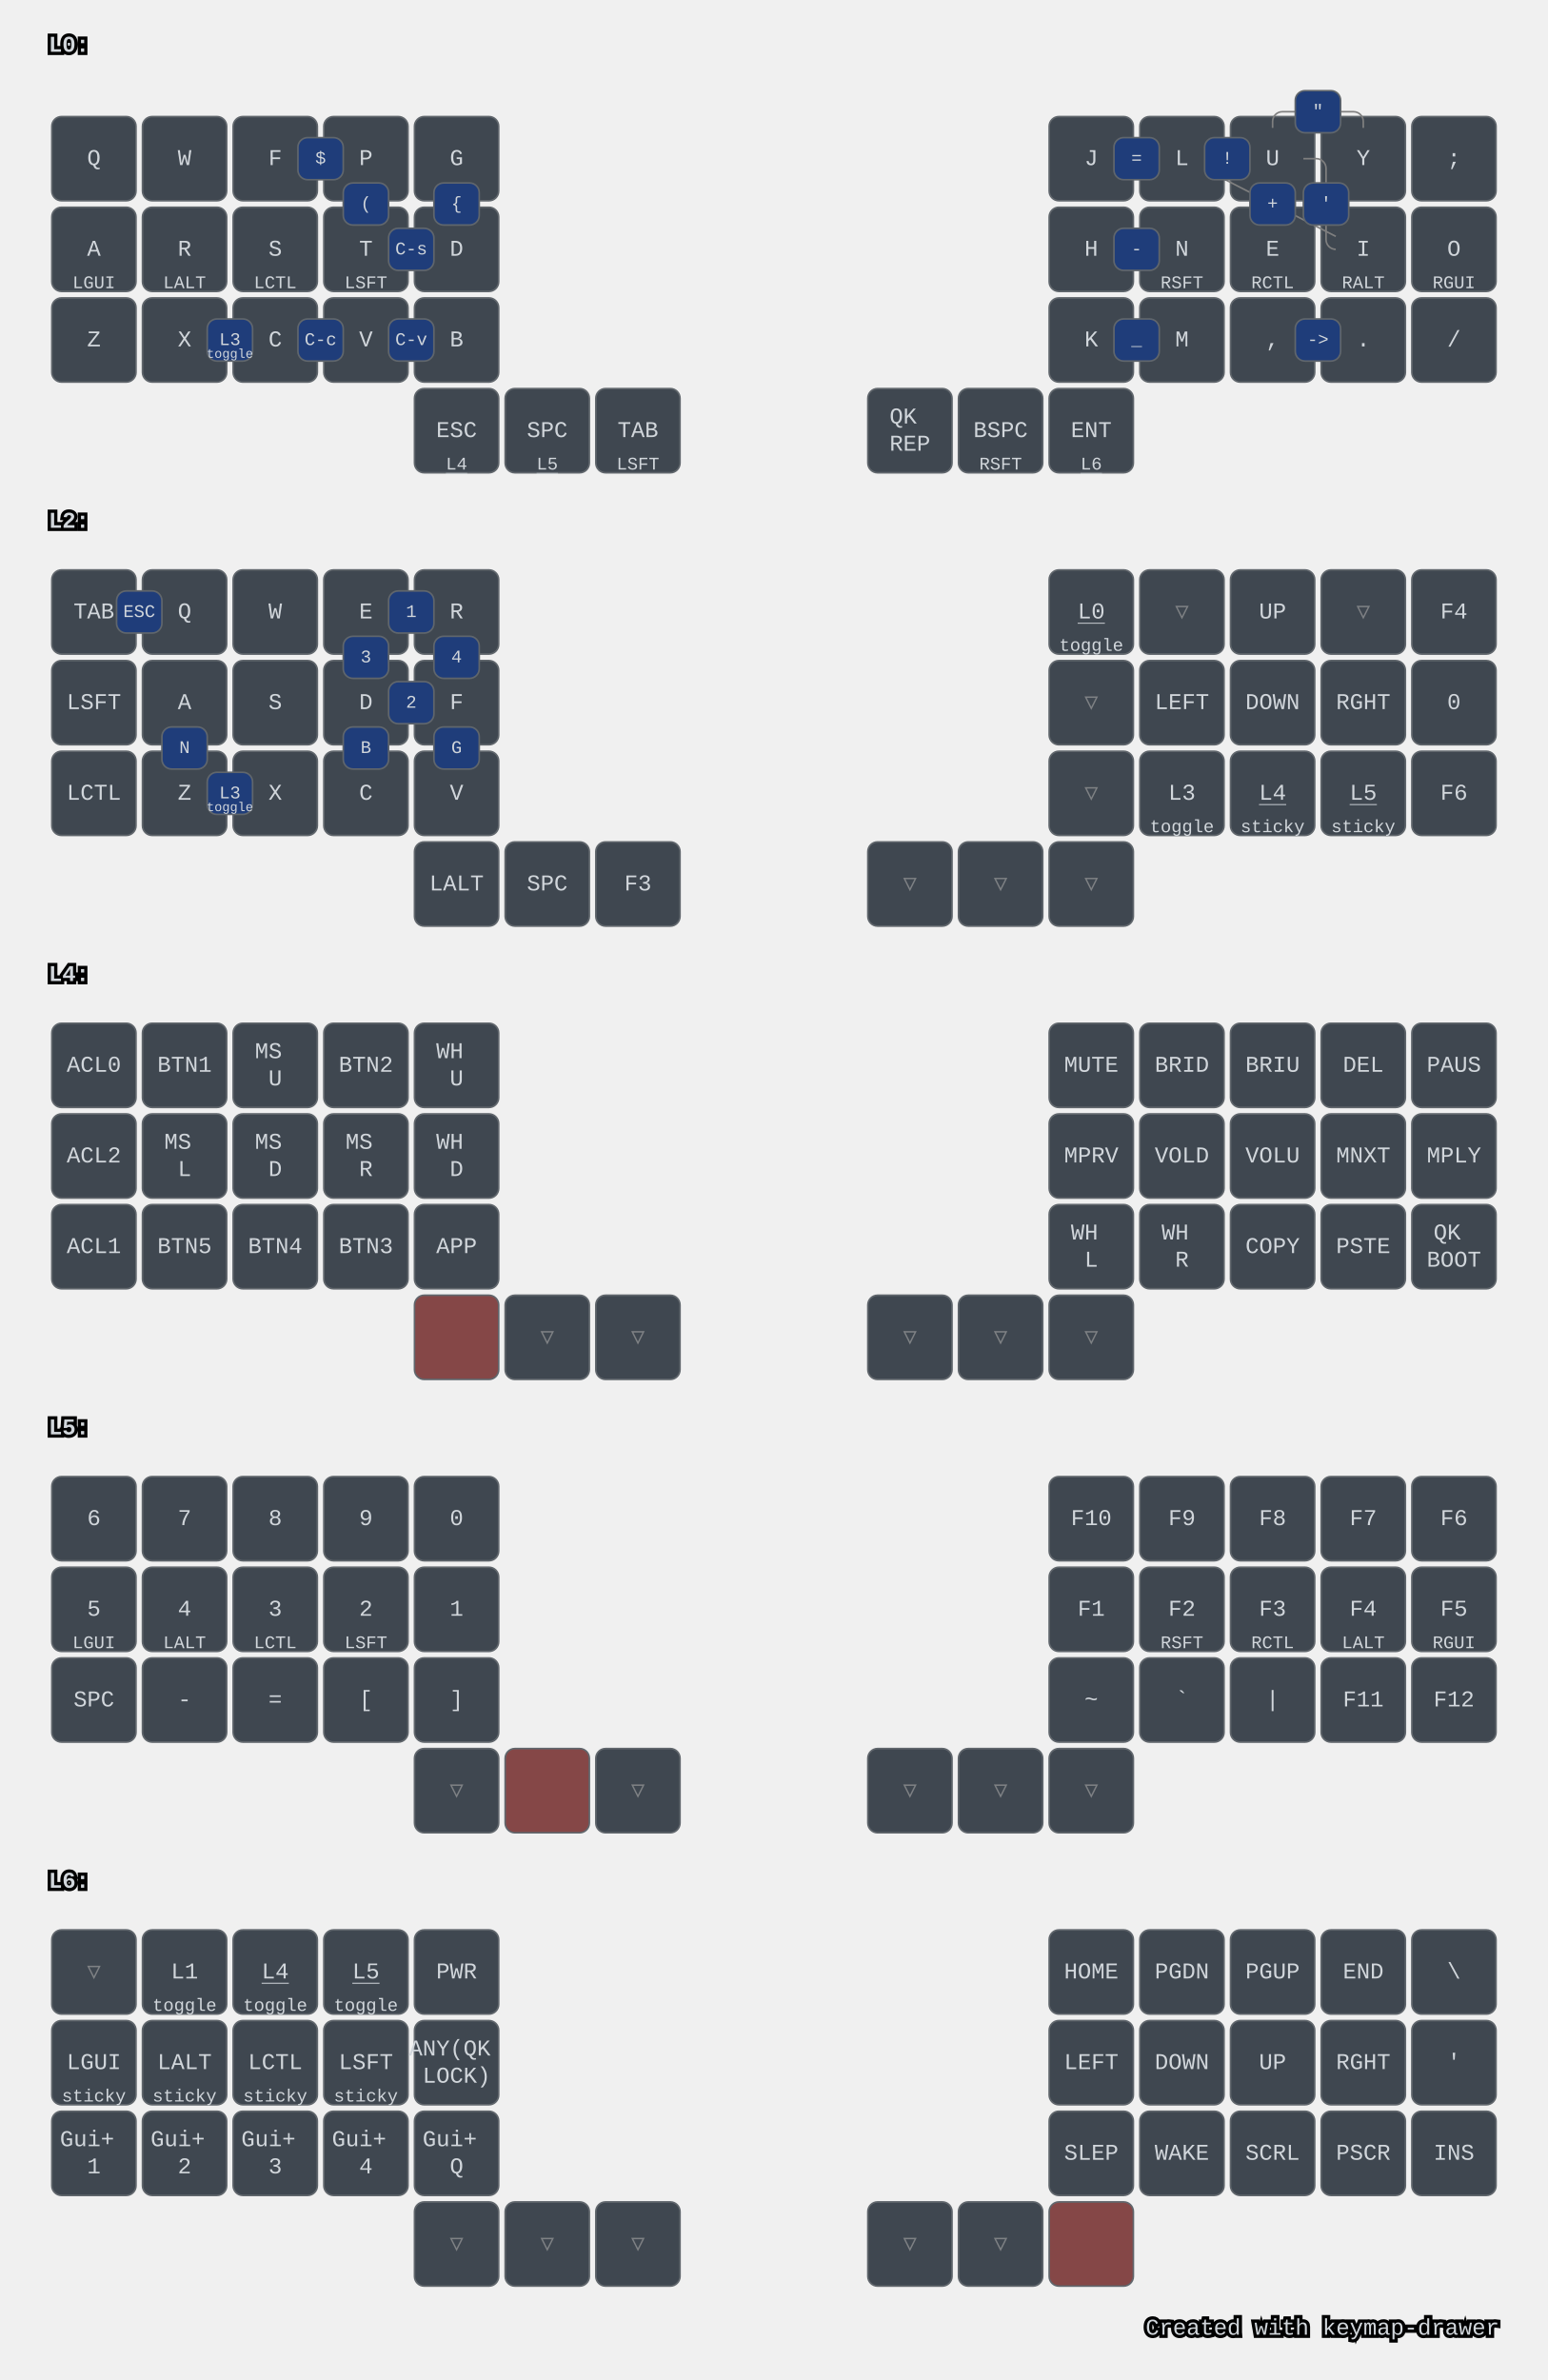
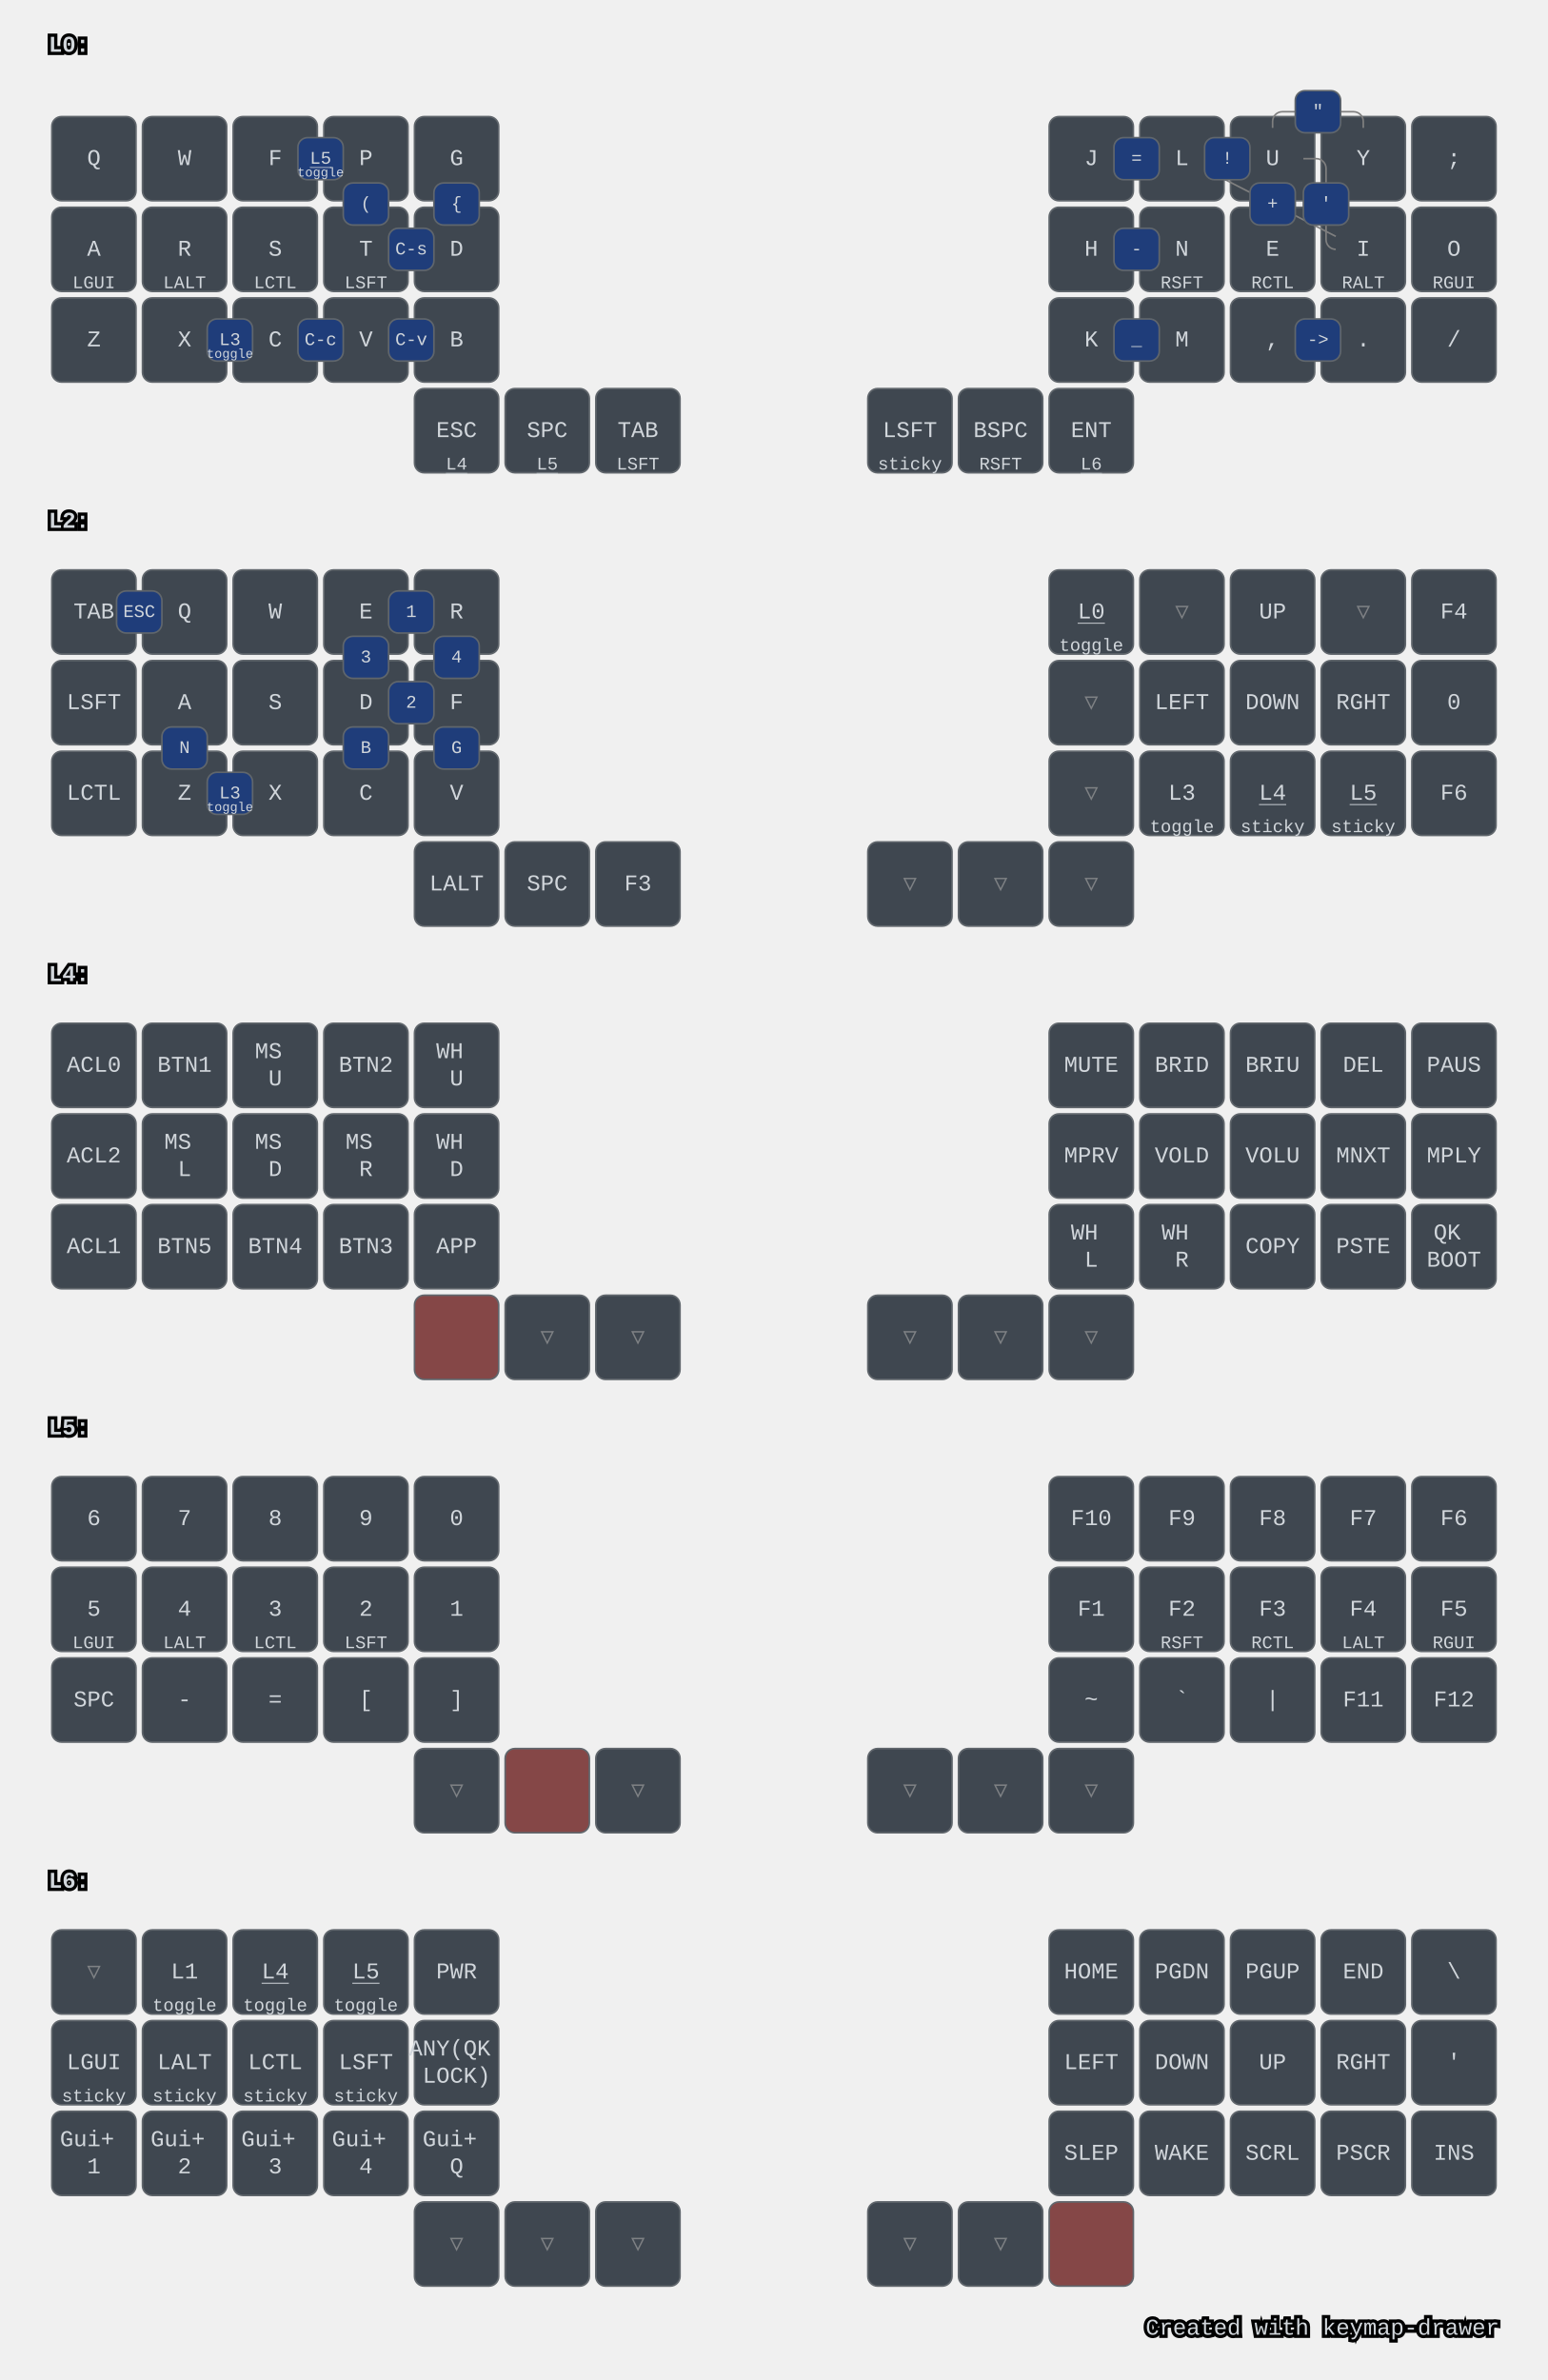
<svg xmlns="http://www.w3.org/2000/svg" width="956" height="1470" viewBox="0 0 956 1470" class="keymap">
  <style>/* inherit to force styles through use tags */
svg path {
    fill: inherit;
}

/* font and background color specifications */
svg.keymap {
    font-family: SFMono-Regular,Consolas,Liberation Mono,Menlo,monospace;
    font-size: 14px;
    font-kerning: normal;
    text-rendering: optimizeLegibility;
    fill: #24292e;
}

/* default key styling */
rect.key {
    fill: #f6f8fa;
}

rect.key, rect.combo {
    stroke: #c9cccf;
    stroke-width: 1;
}

/* default key side styling, only used is draw_key_sides is set */
rect.side {
    filter: brightness(90%);
}

/* color accent for combo boxes */
rect.combo, rect.combo-separate {
    fill: #cdf;
}

/* color accent for held keys */
rect.held, rect.combo.held {
    fill: #fdd;
}

/* color accent for ghost (optional) keys */
rect.ghost, rect.combo.ghost {
    stroke-dasharray: 4, 4;
    stroke-width: 2;
}

text {
    text-anchor: middle;
    dominant-baseline: middle;
}

/* styling for layer labels */
text.label {
    font-weight: bold;
    text-anchor: start;
    stroke: white;
    stroke-width: 4;
    paint-order: stroke;
}

/* styling for optional footer */
text.footer {
    text-anchor: end;
    dominant-baseline: auto;
    stroke: white;
    stroke-width: 4;
    paint-order: stroke;
}

/* styling for combo tap, and key hold/shifted label text */
text.combo, text.hold, text.shifted {
    font-size: 11px;
}

text.hold {
    text-anchor: middle;
    dominant-baseline: auto;
}

text.shifted {
    text-anchor: middle;
    dominant-baseline: hanging;
}

text.layer-activator {
    text-decoration: underline;
}

/* styling for hold/shifted label text in combo box */
text.combo.hold, text.combo.shifted {
    font-size: 8px;
}

/* lighter symbol for transparent keys */
text.trans {
    fill: #7b7e81;
}

/* styling for combo dendrons */
path.combo {
    stroke-width: 1;
    stroke: gray;
    fill: none;
}

/* Start Tabler Icons Cleanup */
/* cannot use height/width with glyphs */
.icon-tabler &gt; path {
    fill: inherit;
    stroke: inherit;
    stroke-width: 2;
}
/* hide tabler's default box */
.icon-tabler &gt; path[stroke="none"][fill="none"] {
    visibility: hidden;
}
/* End Tabler Icons Cleanup */

svg.keymap { fill: #d1d6db; }
rect.key { fill: #3f4750; }
rect.key, rect.combo { stroke: #60666c; }
rect.combo, rect.combo-separate { fill: #1f3d7a; }
rect.held, rect.combo.held { fill: #854747; }
text.label, text.footer { stroke: black; }
text.trans { fill: #7e8184; }
path.combo { stroke: #7f7f7f; }
</style>
  <g transform="translate(30, 0)" class="layer-L0">
    <text x="0" y="28" class="label" id="L0">L0:</text>
    <g transform="translate(0, 70)">
      <g transform="translate(28, 28)" class="key keypos-0">
        <rect rx="6" ry="6" x="-26" y="-26" width="52" height="52" class="key" />
        <text x="0" y="0" class="key tap">Q</text>
      </g>
      <g transform="translate(84, 28)" class="key keypos-1">
        <rect rx="6" ry="6" x="-26" y="-26" width="52" height="52" class="key" />
        <text x="0" y="0" class="key tap">W</text>
      </g>
      <g transform="translate(140, 28)" class="key keypos-2">
        <rect rx="6" ry="6" x="-26" y="-26" width="52" height="52" class="key" />
        <text x="0" y="0" class="key tap">F</text>
      </g>
      <g transform="translate(196, 28)" class="key keypos-3">
        <rect rx="6" ry="6" x="-26" y="-26" width="52" height="52" class="key" />
        <text x="0" y="0" class="key tap">P</text>
      </g>
      <g transform="translate(252, 28)" class="key keypos-4">
        <rect rx="6" ry="6" x="-26" y="-26" width="52" height="52" class="key" />
        <text x="0" y="0" class="key tap">G</text>
      </g>
      <g transform="translate(644, 28)" class="key keypos-5">
        <rect rx="6" ry="6" x="-26" y="-26" width="52" height="52" class="key" />
        <text x="0" y="0" class="key tap">J</text>
      </g>
      <g transform="translate(700, 28)" class="key keypos-6">
        <rect rx="6" ry="6" x="-26" y="-26" width="52" height="52" class="key" />
        <text x="0" y="0" class="key tap">L</text>
      </g>
      <g transform="translate(756, 28)" class="key keypos-7">
        <rect rx="6" ry="6" x="-26" y="-26" width="52" height="52" class="key" />
        <text x="0" y="0" class="key tap">U</text>
      </g>
      <g transform="translate(812, 28)" class="key keypos-8">
        <rect rx="6" ry="6" x="-26" y="-26" width="52" height="52" class="key" />
        <text x="0" y="0" class="key tap">Y</text>
      </g>
      <g transform="translate(868, 28)" class="key keypos-9">
        <rect rx="6" ry="6" x="-26" y="-26" width="52" height="52" class="key" />
        <text x="0" y="0" class="key tap">;</text>
      </g>
      <g transform="translate(28, 84)" class="key keypos-10">
        <rect rx="6" ry="6" x="-26" y="-26" width="52" height="52" class="key" />
        <text x="0" y="0" class="key tap">A</text>
        <text x="0" y="24" class="key hold">LGUI</text>
      </g>
      <g transform="translate(84, 84)" class="key keypos-11">
        <rect rx="6" ry="6" x="-26" y="-26" width="52" height="52" class="key" />
        <text x="0" y="0" class="key tap">R</text>
        <text x="0" y="24" class="key hold">LALT</text>
      </g>
      <g transform="translate(140, 84)" class="key keypos-12">
        <rect rx="6" ry="6" x="-26" y="-26" width="52" height="52" class="key" />
        <text x="0" y="0" class="key tap">S</text>
        <text x="0" y="24" class="key hold">LCTL</text>
      </g>
      <g transform="translate(196, 84)" class="key keypos-13">
        <rect rx="6" ry="6" x="-26" y="-26" width="52" height="52" class="key" />
        <text x="0" y="0" class="key tap">T</text>
        <text x="0" y="24" class="key hold">LSFT</text>
      </g>
      <g transform="translate(252, 84)" class="key keypos-14">
        <rect rx="6" ry="6" x="-26" y="-26" width="52" height="52" class="key" />
        <text x="0" y="0" class="key tap">D</text>
      </g>
      <g transform="translate(644, 84)" class="key keypos-15">
        <rect rx="6" ry="6" x="-26" y="-26" width="52" height="52" class="key" />
        <text x="0" y="0" class="key tap">H</text>
      </g>
      <g transform="translate(700, 84)" class="key keypos-16">
        <rect rx="6" ry="6" x="-26" y="-26" width="52" height="52" class="key" />
        <text x="0" y="0" class="key tap">N</text>
        <text x="0" y="24" class="key hold">RSFT</text>
      </g>
      <g transform="translate(756, 84)" class="key keypos-17">
        <rect rx="6" ry="6" x="-26" y="-26" width="52" height="52" class="key" />
        <text x="0" y="0" class="key tap">E</text>
        <text x="0" y="24" class="key hold">RCTL</text>
      </g>
      <g transform="translate(812, 84)" class="key keypos-18">
        <rect rx="6" ry="6" x="-26" y="-26" width="52" height="52" class="key" />
        <text x="0" y="0" class="key tap">I</text>
        <text x="0" y="24" class="key hold">RALT</text>
      </g>
      <g transform="translate(868, 84)" class="key keypos-19">
        <rect rx="6" ry="6" x="-26" y="-26" width="52" height="52" class="key" />
        <text x="0" y="0" class="key tap">O</text>
        <text x="0" y="24" class="key hold">RGUI</text>
      </g>
      <g transform="translate(28, 140)" class="key keypos-20">
        <rect rx="6" ry="6" x="-26" y="-26" width="52" height="52" class="key" />
        <text x="0" y="0" class="key tap">Z</text>
      </g>
      <g transform="translate(84, 140)" class="key keypos-21">
        <rect rx="6" ry="6" x="-26" y="-26" width="52" height="52" class="key" />
        <text x="0" y="0" class="key tap">X</text>
      </g>
      <g transform="translate(140, 140)" class="key keypos-22">
        <rect rx="6" ry="6" x="-26" y="-26" width="52" height="52" class="key" />
        <text x="0" y="0" class="key tap">C</text>
      </g>
      <g transform="translate(196, 140)" class="key keypos-23">
        <rect rx="6" ry="6" x="-26" y="-26" width="52" height="52" class="key" />
        <text x="0" y="0" class="key tap">V</text>
      </g>
      <g transform="translate(252, 140)" class="key keypos-24">
        <rect rx="6" ry="6" x="-26" y="-26" width="52" height="52" class="key" />
        <text x="0" y="0" class="key tap">B</text>
      </g>
      <g transform="translate(644, 140)" class="key keypos-25">
        <rect rx="6" ry="6" x="-26" y="-26" width="52" height="52" class="key" />
        <text x="0" y="0" class="key tap">K</text>
      </g>
      <g transform="translate(700, 140)" class="key keypos-26">
        <rect rx="6" ry="6" x="-26" y="-26" width="52" height="52" class="key" />
        <text x="0" y="0" class="key tap">M</text>
      </g>
      <g transform="translate(756, 140)" class="key keypos-27">
        <rect rx="6" ry="6" x="-26" y="-26" width="52" height="52" class="key" />
        <text x="0" y="0" class="key tap">,</text>
      </g>
      <g transform="translate(812, 140)" class="key keypos-28">
        <rect rx="6" ry="6" x="-26" y="-26" width="52" height="52" class="key" />
        <text x="0" y="0" class="key tap">.</text>
      </g>
      <g transform="translate(868, 140)" class="key keypos-29">
        <rect rx="6" ry="6" x="-26" y="-26" width="52" height="52" class="key" />
        <text x="0" y="0" class="key tap">/</text>
      </g>
      <g transform="translate(252, 196)" class="key keypos-30">
        <rect rx="6" ry="6" x="-26" y="-26" width="52" height="52" class="key" />
        <text x="0" y="0" class="key tap">ESC</text>
        <a href="#L4">
          <text x="0" y="24" class="key hold layer-activator">L4</text>
        </a>
      </g>
      <g transform="translate(308, 196)" class="key keypos-31">
        <rect rx="6" ry="6" x="-26" y="-26" width="52" height="52" class="key" />
        <text x="0" y="0" class="key tap">SPC</text>
        <a href="#L5">
          <text x="0" y="24" class="key hold layer-activator">L5</text>
        </a>
      </g>
      <g transform="translate(364, 196)" class="key keypos-32">
        <rect rx="6" ry="6" x="-26" y="-26" width="52" height="52" class="key" />
        <text x="0" y="0" class="key tap">TAB</text>
        <text x="0" y="24" class="key hold">LSFT</text>
      </g>
      <g transform="translate(532, 196)" class="key keypos-33">
        <rect rx="6" ry="6" x="-26" y="-26" width="52" height="52" class="key" />
-         <text x="0" y="0" class="key tap">
-           <tspan x="0" dy="-0.6em">QK</tspan>
-           <tspan x="0" dy="1.2em">REP</tspan>
-         </text>
+         <text x="0" y="0" class="key tap">LSFT</text>
+         <text x="0" y="24" class="key hold">sticky</text>
      </g>
      <g transform="translate(588, 196)" class="key keypos-34">
        <rect rx="6" ry="6" x="-26" y="-26" width="52" height="52" class="key" />
        <text x="0" y="0" class="key tap">BSPC</text>
        <text x="0" y="24" class="key hold">RSFT</text>
      </g>
      <g transform="translate(644, 196)" class="key keypos-35">
        <rect rx="6" ry="6" x="-26" y="-26" width="52" height="52" class="key" />
        <text x="0" y="0" class="key tap">ENT</text>
        <a href="#L6">
          <text x="0" y="24" class="key hold layer-activator">L6</text>
        </a>
      </g>
      <g class="combo combopos-0">
        <rect rx="6" ry="6" x="98" y="127" width="28" height="26" class="combo" />
        <text x="112" y="140" class="combo tap">L3</text>
        <text x="112" y="151" class="combo hold">toggle</text>
      </g>
      <g class="combo combopos-1">
        <rect rx="6" ry="6" x="154" y="127" width="28" height="26" class="combo" />
        <text x="168" y="140" class="combo tap">C-c</text>
      </g>
      <g class="combo combopos-2">
        <rect rx="6" ry="6" x="154" y="15" width="28" height="26" class="combo" />
-         <text x="168" y="28" class="combo tap">$</text>
+         <a href="#L5">
+           <text x="168" y="28" class="combo tap layer-activator">L5</text>
+         </a>
+         <text x="168" y="39" class="combo hold">toggle</text>
      </g>
      <g class="combo combopos-3">
        <rect rx="6" ry="6" x="770" y="127" width="28" height="26" class="combo" />
        <text x="784" y="140" class="combo tap">-&gt;</text>
      </g>
      <g class="combo combopos-4">
        <rect rx="6" ry="6" x="210" y="127" width="28" height="26" class="combo" />
        <text x="224" y="140" class="combo tap">C-v</text>
      </g>
      <g class="combo combopos-5">
        <rect rx="6" ry="6" x="210" y="71" width="28" height="26" class="combo" />
        <text x="224" y="84" class="combo tap">C-s</text>
      </g>
      <g class="combo combopos-6">
        <rect rx="6" ry="6" x="182" y="43" width="28" height="26" class="combo" />
        <text x="196" y="56" class="combo tap">(</text>
      </g>
      <g class="combo combopos-7">
        <rect rx="6" ry="6" x="238" y="43" width="28" height="26" class="combo" />
        <text x="252" y="56" class="combo tap">{</text>
      </g>
      <g class="combo combopos-8">
        <rect rx="6" ry="6" x="658" y="15" width="28" height="26" class="combo" />
        <text x="672" y="28" class="combo tap">=</text>
      </g>
      <g class="combo combopos-9">
        <rect rx="6" ry="6" x="658" y="71" width="28" height="26" class="combo" />
        <text x="672" y="84" class="combo tap">-</text>
      </g>
      <g class="combo combopos-10">
        <rect rx="6" ry="6" x="658" y="127" width="28" height="26" class="combo" />
        <text x="672" y="140" class="combo tap">_</text>
      </g>
      <g class="combo combopos-11">
        <path d="M756,56 l-39,-20" class="combo" />
        <path d="M756,56 l39,20" class="combo" />
        <rect rx="6" ry="6" x="742" y="43" width="28" height="26" class="combo" />
        <text x="756" y="56" class="combo tap">+</text>
      </g>
      <g class="combo combopos-12">
        <path d="M789,56 v-22 a6.0,6.0 0 0 0 -6.0,-6.0 h-8" class="combo" />
        <path d="M789,56 v22 a6.0,6.0 0 0 0 6.0,6.0 h-1" class="combo" />
        <rect rx="6" ry="6" x="775" y="43" width="28" height="26" class="combo" />
        <text x="789" y="56" class="combo tap">'</text>
      </g>
      <g class="combo combopos-13">
        <path d="M784,-1 h-22 a6.0,6.0 0 0 0 -6.0,6.0 v4" class="combo" />
        <path d="M784,-1 h22 a6.0,6.0 0 0 1 6.0,6.0 v4" class="combo" />
        <rect rx="6" ry="6" x="770" y="-14" width="28" height="26" class="combo" />
        <text x="784" y="-1" class="combo tap">"</text>
      </g>
      <g class="combo combopos-14">
        <rect rx="6" ry="6" x="714" y="15" width="28" height="26" class="combo" />
        <text x="728" y="28" class="combo tap">!</text>
      </g>
    </g>
  </g>
  <g transform="translate(30, 294)" class="layer-L2">
    <text x="0" y="28" class="label" id="L2">L2:</text>
    <g transform="translate(0, 56)">
      <g transform="translate(28, 28)" class="key keypos-0">
        <rect rx="6" ry="6" x="-26" y="-26" width="52" height="52" class="key" />
        <text x="0" y="0" class="key tap">TAB</text>
      </g>
      <g transform="translate(84, 28)" class="key keypos-1">
        <rect rx="6" ry="6" x="-26" y="-26" width="52" height="52" class="key" />
        <text x="0" y="0" class="key tap">Q</text>
      </g>
      <g transform="translate(140, 28)" class="key keypos-2">
        <rect rx="6" ry="6" x="-26" y="-26" width="52" height="52" class="key" />
        <text x="0" y="0" class="key tap">W</text>
      </g>
      <g transform="translate(196, 28)" class="key keypos-3">
        <rect rx="6" ry="6" x="-26" y="-26" width="52" height="52" class="key" />
        <text x="0" y="0" class="key tap">E</text>
      </g>
      <g transform="translate(252, 28)" class="key keypos-4">
        <rect rx="6" ry="6" x="-26" y="-26" width="52" height="52" class="key" />
        <text x="0" y="0" class="key tap">R</text>
      </g>
      <g transform="translate(644, 28)" class="key keypos-5">
        <rect rx="6" ry="6" x="-26" y="-26" width="52" height="52" class="key" />
        <a href="#L0">
          <text x="0" y="0" class="key tap layer-activator">L0</text>
        </a>
        <text x="0" y="24" class="key hold">toggle</text>
      </g>
      <g transform="translate(700, 28)" class="key trans keypos-6">
        <rect rx="6" ry="6" x="-26" y="-26" width="52" height="52" class="key trans" />
        <text x="0" y="0" class="key trans tap">▽</text>
      </g>
      <g transform="translate(756, 28)" class="key keypos-7">
        <rect rx="6" ry="6" x="-26" y="-26" width="52" height="52" class="key" />
        <text x="0" y="0" class="key tap">UP</text>
      </g>
      <g transform="translate(812, 28)" class="key trans keypos-8">
        <rect rx="6" ry="6" x="-26" y="-26" width="52" height="52" class="key trans" />
        <text x="0" y="0" class="key trans tap">▽</text>
      </g>
      <g transform="translate(868, 28)" class="key keypos-9">
        <rect rx="6" ry="6" x="-26" y="-26" width="52" height="52" class="key" />
        <text x="0" y="0" class="key tap">F4</text>
      </g>
      <g transform="translate(28, 84)" class="key keypos-10">
        <rect rx="6" ry="6" x="-26" y="-26" width="52" height="52" class="key" />
        <text x="0" y="0" class="key tap">LSFT</text>
      </g>
      <g transform="translate(84, 84)" class="key keypos-11">
        <rect rx="6" ry="6" x="-26" y="-26" width="52" height="52" class="key" />
        <text x="0" y="0" class="key tap">A</text>
      </g>
      <g transform="translate(140, 84)" class="key keypos-12">
        <rect rx="6" ry="6" x="-26" y="-26" width="52" height="52" class="key" />
        <text x="0" y="0" class="key tap">S</text>
      </g>
      <g transform="translate(196, 84)" class="key keypos-13">
        <rect rx="6" ry="6" x="-26" y="-26" width="52" height="52" class="key" />
        <text x="0" y="0" class="key tap">D</text>
      </g>
      <g transform="translate(252, 84)" class="key keypos-14">
        <rect rx="6" ry="6" x="-26" y="-26" width="52" height="52" class="key" />
        <text x="0" y="0" class="key tap">F</text>
      </g>
      <g transform="translate(644, 84)" class="key trans keypos-15">
        <rect rx="6" ry="6" x="-26" y="-26" width="52" height="52" class="key trans" />
        <text x="0" y="0" class="key trans tap">▽</text>
      </g>
      <g transform="translate(700, 84)" class="key keypos-16">
        <rect rx="6" ry="6" x="-26" y="-26" width="52" height="52" class="key" />
        <text x="0" y="0" class="key tap">LEFT</text>
      </g>
      <g transform="translate(756, 84)" class="key keypos-17">
        <rect rx="6" ry="6" x="-26" y="-26" width="52" height="52" class="key" />
        <text x="0" y="0" class="key tap">DOWN</text>
      </g>
      <g transform="translate(812, 84)" class="key keypos-18">
        <rect rx="6" ry="6" x="-26" y="-26" width="52" height="52" class="key" />
        <text x="0" y="0" class="key tap">RGHT</text>
      </g>
      <g transform="translate(868, 84)" class="key keypos-19">
        <rect rx="6" ry="6" x="-26" y="-26" width="52" height="52" class="key" />
        <text x="0" y="0" class="key tap">0</text>
      </g>
      <g transform="translate(28, 140)" class="key keypos-20">
        <rect rx="6" ry="6" x="-26" y="-26" width="52" height="52" class="key" />
        <text x="0" y="0" class="key tap">LCTL</text>
      </g>
      <g transform="translate(84, 140)" class="key keypos-21">
        <rect rx="6" ry="6" x="-26" y="-26" width="52" height="52" class="key" />
        <text x="0" y="0" class="key tap">Z</text>
      </g>
      <g transform="translate(140, 140)" class="key keypos-22">
        <rect rx="6" ry="6" x="-26" y="-26" width="52" height="52" class="key" />
        <text x="0" y="0" class="key tap">X</text>
      </g>
      <g transform="translate(196, 140)" class="key keypos-23">
        <rect rx="6" ry="6" x="-26" y="-26" width="52" height="52" class="key" />
        <text x="0" y="0" class="key tap">C</text>
      </g>
      <g transform="translate(252, 140)" class="key keypos-24">
        <rect rx="6" ry="6" x="-26" y="-26" width="52" height="52" class="key" />
        <text x="0" y="0" class="key tap">V</text>
      </g>
      <g transform="translate(644, 140)" class="key trans keypos-25">
        <rect rx="6" ry="6" x="-26" y="-26" width="52" height="52" class="key trans" />
        <text x="0" y="0" class="key trans tap">▽</text>
      </g>
      <g transform="translate(700, 140)" class="key keypos-26">
        <rect rx="6" ry="6" x="-26" y="-26" width="52" height="52" class="key" />
        <text x="0" y="0" class="key tap">L3</text>
        <text x="0" y="24" class="key hold">toggle</text>
      </g>
      <g transform="translate(756, 140)" class="key keypos-27">
        <rect rx="6" ry="6" x="-26" y="-26" width="52" height="52" class="key" />
        <a href="#L4">
          <text x="0" y="0" class="key tap layer-activator">L4</text>
        </a>
        <text x="0" y="24" class="key hold">sticky</text>
      </g>
      <g transform="translate(812, 140)" class="key keypos-28">
        <rect rx="6" ry="6" x="-26" y="-26" width="52" height="52" class="key" />
        <a href="#L5">
          <text x="0" y="0" class="key tap layer-activator">L5</text>
        </a>
        <text x="0" y="24" class="key hold">sticky</text>
      </g>
      <g transform="translate(868, 140)" class="key keypos-29">
        <rect rx="6" ry="6" x="-26" y="-26" width="52" height="52" class="key" />
        <text x="0" y="0" class="key tap">F6</text>
      </g>
      <g transform="translate(252, 196)" class="key keypos-30">
        <rect rx="6" ry="6" x="-26" y="-26" width="52" height="52" class="key" />
        <text x="0" y="0" class="key tap">LALT</text>
      </g>
      <g transform="translate(308, 196)" class="key keypos-31">
        <rect rx="6" ry="6" x="-26" y="-26" width="52" height="52" class="key" />
        <text x="0" y="0" class="key tap">SPC</text>
      </g>
      <g transform="translate(364, 196)" class="key keypos-32">
        <rect rx="6" ry="6" x="-26" y="-26" width="52" height="52" class="key" />
        <text x="0" y="0" class="key tap">F3</text>
      </g>
      <g transform="translate(532, 196)" class="key trans keypos-33">
        <rect rx="6" ry="6" x="-26" y="-26" width="52" height="52" class="key trans" />
        <text x="0" y="0" class="key trans tap">▽</text>
      </g>
      <g transform="translate(588, 196)" class="key trans keypos-34">
        <rect rx="6" ry="6" x="-26" y="-26" width="52" height="52" class="key trans" />
        <text x="0" y="0" class="key trans tap">▽</text>
      </g>
      <g transform="translate(644, 196)" class="key trans keypos-35">
        <rect rx="6" ry="6" x="-26" y="-26" width="52" height="52" class="key trans" />
        <text x="0" y="0" class="key trans tap">▽</text>
      </g>
      <g class="combo combopos-0">
        <rect rx="6" ry="6" x="98" y="127" width="28" height="26" class="combo" />
        <text x="112" y="140" class="combo tap">L3</text>
        <text x="112" y="151" class="combo hold">toggle</text>
      </g>
      <g class="combo combopos-1">
        <rect rx="6" ry="6" x="210" y="15" width="28" height="26" class="combo" />
        <text x="224" y="28" class="combo tap">1</text>
      </g>
      <g class="combo combopos-2">
        <rect rx="6" ry="6" x="210" y="71" width="28" height="26" class="combo" />
        <text x="224" y="84" class="combo tap">2</text>
      </g>
      <g class="combo combopos-3">
        <rect rx="6" ry="6" x="182" y="43" width="28" height="26" class="combo" />
        <text x="196" y="56" class="combo tap">3</text>
      </g>
      <g class="combo combopos-4">
        <rect rx="6" ry="6" x="238" y="43" width="28" height="26" class="combo" />
        <text x="252" y="56" class="combo tap">4</text>
      </g>
      <g class="combo combopos-5">
        <rect rx="6" ry="6" x="42" y="15" width="28" height="26" class="combo" />
        <text x="56" y="28" class="combo tap">ESC</text>
      </g>
      <g class="combo combopos-6">
        <rect rx="6" ry="6" x="182" y="99" width="28" height="26" class="combo" />
        <text x="196" y="112" class="combo tap">B</text>
      </g>
      <g class="combo combopos-7">
        <rect rx="6" ry="6" x="238" y="99" width="28" height="26" class="combo" />
        <text x="252" y="112" class="combo tap">G</text>
      </g>
      <g class="combo combopos-8">
        <rect rx="6" ry="6" x="70" y="99" width="28" height="26" class="combo" />
        <text x="84" y="112" class="combo tap">N</text>
      </g>
    </g>
  </g>
  <g transform="translate(30, 574)" class="layer-L4">
    <text x="0" y="28" class="label" id="L4">L4:</text>
    <g transform="translate(0, 56)">
      <g transform="translate(28, 28)" class="key keypos-0">
        <rect rx="6" ry="6" x="-26" y="-26" width="52" height="52" class="key" />
        <text x="0" y="0" class="key tap">ACL0</text>
      </g>
      <g transform="translate(84, 28)" class="key keypos-1">
        <rect rx="6" ry="6" x="-26" y="-26" width="52" height="52" class="key" />
        <text x="0" y="0" class="key tap">BTN1</text>
      </g>
      <g transform="translate(140, 28)" class="key keypos-2">
        <rect rx="6" ry="6" x="-26" y="-26" width="52" height="52" class="key" />
        <text x="0" y="0" class="key tap">
          <tspan x="0" dy="-0.6em">MS</tspan>
          <tspan x="0" dy="1.2em">U</tspan>
        </text>
      </g>
      <g transform="translate(196, 28)" class="key keypos-3">
        <rect rx="6" ry="6" x="-26" y="-26" width="52" height="52" class="key" />
        <text x="0" y="0" class="key tap">BTN2</text>
      </g>
      <g transform="translate(252, 28)" class="key keypos-4">
        <rect rx="6" ry="6" x="-26" y="-26" width="52" height="52" class="key" />
        <text x="0" y="0" class="key tap">
          <tspan x="0" dy="-0.6em">WH</tspan>
          <tspan x="0" dy="1.2em">U</tspan>
        </text>
      </g>
      <g transform="translate(644, 28)" class="key keypos-5">
        <rect rx="6" ry="6" x="-26" y="-26" width="52" height="52" class="key" />
        <text x="0" y="0" class="key tap">MUTE</text>
      </g>
      <g transform="translate(700, 28)" class="key keypos-6">
        <rect rx="6" ry="6" x="-26" y="-26" width="52" height="52" class="key" />
        <text x="0" y="0" class="key tap">BRID</text>
      </g>
      <g transform="translate(756, 28)" class="key keypos-7">
        <rect rx="6" ry="6" x="-26" y="-26" width="52" height="52" class="key" />
        <text x="0" y="0" class="key tap">BRIU</text>
      </g>
      <g transform="translate(812, 28)" class="key keypos-8">
        <rect rx="6" ry="6" x="-26" y="-26" width="52" height="52" class="key" />
        <text x="0" y="0" class="key tap">DEL</text>
      </g>
      <g transform="translate(868, 28)" class="key keypos-9">
        <rect rx="6" ry="6" x="-26" y="-26" width="52" height="52" class="key" />
        <text x="0" y="0" class="key tap">PAUS</text>
      </g>
      <g transform="translate(28, 84)" class="key keypos-10">
        <rect rx="6" ry="6" x="-26" y="-26" width="52" height="52" class="key" />
        <text x="0" y="0" class="key tap">ACL2</text>
      </g>
      <g transform="translate(84, 84)" class="key keypos-11">
        <rect rx="6" ry="6" x="-26" y="-26" width="52" height="52" class="key" />
        <text x="0" y="0" class="key tap">
          <tspan x="0" dy="-0.6em">MS</tspan>
          <tspan x="0" dy="1.2em">L</tspan>
        </text>
      </g>
      <g transform="translate(140, 84)" class="key keypos-12">
        <rect rx="6" ry="6" x="-26" y="-26" width="52" height="52" class="key" />
        <text x="0" y="0" class="key tap">
          <tspan x="0" dy="-0.6em">MS</tspan>
          <tspan x="0" dy="1.2em">D</tspan>
        </text>
      </g>
      <g transform="translate(196, 84)" class="key keypos-13">
        <rect rx="6" ry="6" x="-26" y="-26" width="52" height="52" class="key" />
        <text x="0" y="0" class="key tap">
          <tspan x="0" dy="-0.6em">MS</tspan>
          <tspan x="0" dy="1.2em">R</tspan>
        </text>
      </g>
      <g transform="translate(252, 84)" class="key keypos-14">
        <rect rx="6" ry="6" x="-26" y="-26" width="52" height="52" class="key" />
        <text x="0" y="0" class="key tap">
          <tspan x="0" dy="-0.6em">WH</tspan>
          <tspan x="0" dy="1.2em">D</tspan>
        </text>
      </g>
      <g transform="translate(644, 84)" class="key keypos-15">
        <rect rx="6" ry="6" x="-26" y="-26" width="52" height="52" class="key" />
        <text x="0" y="0" class="key tap">MPRV</text>
      </g>
      <g transform="translate(700, 84)" class="key keypos-16">
        <rect rx="6" ry="6" x="-26" y="-26" width="52" height="52" class="key" />
        <text x="0" y="0" class="key tap">VOLD</text>
      </g>
      <g transform="translate(756, 84)" class="key keypos-17">
        <rect rx="6" ry="6" x="-26" y="-26" width="52" height="52" class="key" />
        <text x="0" y="0" class="key tap">VOLU</text>
      </g>
      <g transform="translate(812, 84)" class="key keypos-18">
        <rect rx="6" ry="6" x="-26" y="-26" width="52" height="52" class="key" />
        <text x="0" y="0" class="key tap">MNXT</text>
      </g>
      <g transform="translate(868, 84)" class="key keypos-19">
        <rect rx="6" ry="6" x="-26" y="-26" width="52" height="52" class="key" />
        <text x="0" y="0" class="key tap">MPLY</text>
      </g>
      <g transform="translate(28, 140)" class="key keypos-20">
        <rect rx="6" ry="6" x="-26" y="-26" width="52" height="52" class="key" />
        <text x="0" y="0" class="key tap">ACL1</text>
      </g>
      <g transform="translate(84, 140)" class="key keypos-21">
        <rect rx="6" ry="6" x="-26" y="-26" width="52" height="52" class="key" />
        <text x="0" y="0" class="key tap">BTN5</text>
      </g>
      <g transform="translate(140, 140)" class="key keypos-22">
        <rect rx="6" ry="6" x="-26" y="-26" width="52" height="52" class="key" />
        <text x="0" y="0" class="key tap">BTN4</text>
      </g>
      <g transform="translate(196, 140)" class="key keypos-23">
        <rect rx="6" ry="6" x="-26" y="-26" width="52" height="52" class="key" />
        <text x="0" y="0" class="key tap">BTN3</text>
      </g>
      <g transform="translate(252, 140)" class="key keypos-24">
        <rect rx="6" ry="6" x="-26" y="-26" width="52" height="52" class="key" />
        <text x="0" y="0" class="key tap">APP</text>
      </g>
      <g transform="translate(644, 140)" class="key keypos-25">
        <rect rx="6" ry="6" x="-26" y="-26" width="52" height="52" class="key" />
        <text x="0" y="0" class="key tap">
          <tspan x="0" dy="-0.6em">WH</tspan>
          <tspan x="0" dy="1.2em">L</tspan>
        </text>
      </g>
      <g transform="translate(700, 140)" class="key keypos-26">
        <rect rx="6" ry="6" x="-26" y="-26" width="52" height="52" class="key" />
        <text x="0" y="0" class="key tap">
          <tspan x="0" dy="-0.6em">WH</tspan>
          <tspan x="0" dy="1.2em">R</tspan>
        </text>
      </g>
      <g transform="translate(756, 140)" class="key keypos-27">
        <rect rx="6" ry="6" x="-26" y="-26" width="52" height="52" class="key" />
        <text x="0" y="0" class="key tap">COPY</text>
      </g>
      <g transform="translate(812, 140)" class="key keypos-28">
        <rect rx="6" ry="6" x="-26" y="-26" width="52" height="52" class="key" />
        <text x="0" y="0" class="key tap">PSTE</text>
      </g>
      <g transform="translate(868, 140)" class="key keypos-29">
        <rect rx="6" ry="6" x="-26" y="-26" width="52" height="52" class="key" />
        <text x="0" y="0" class="key tap">
          <tspan x="0" dy="-0.6em">QK</tspan>
          <tspan x="0" dy="1.2em">BOOT</tspan>
        </text>
      </g>
      <g transform="translate(252, 196)" class="key held keypos-30">
        <rect rx="6" ry="6" x="-26" y="-26" width="52" height="52" class="key held" />
      </g>
      <g transform="translate(308, 196)" class="key trans keypos-31">
        <rect rx="6" ry="6" x="-26" y="-26" width="52" height="52" class="key trans" />
        <text x="0" y="0" class="key trans tap">▽</text>
      </g>
      <g transform="translate(364, 196)" class="key trans keypos-32">
        <rect rx="6" ry="6" x="-26" y="-26" width="52" height="52" class="key trans" />
        <text x="0" y="0" class="key trans tap">▽</text>
      </g>
      <g transform="translate(532, 196)" class="key trans keypos-33">
        <rect rx="6" ry="6" x="-26" y="-26" width="52" height="52" class="key trans" />
        <text x="0" y="0" class="key trans tap">▽</text>
      </g>
      <g transform="translate(588, 196)" class="key trans keypos-34">
        <rect rx="6" ry="6" x="-26" y="-26" width="52" height="52" class="key trans" />
        <text x="0" y="0" class="key trans tap">▽</text>
      </g>
      <g transform="translate(644, 196)" class="key trans keypos-35">
        <rect rx="6" ry="6" x="-26" y="-26" width="52" height="52" class="key trans" />
        <text x="0" y="0" class="key trans tap">▽</text>
      </g>
    </g>
  </g>
  <g transform="translate(30, 854)" class="layer-L5">
    <text x="0" y="28" class="label" id="L5">L5:</text>
    <g transform="translate(0, 56)">
      <g transform="translate(28, 28)" class="key keypos-0">
        <rect rx="6" ry="6" x="-26" y="-26" width="52" height="52" class="key" />
        <text x="0" y="0" class="key tap">6</text>
      </g>
      <g transform="translate(84, 28)" class="key keypos-1">
        <rect rx="6" ry="6" x="-26" y="-26" width="52" height="52" class="key" />
        <text x="0" y="0" class="key tap">7</text>
      </g>
      <g transform="translate(140, 28)" class="key keypos-2">
        <rect rx="6" ry="6" x="-26" y="-26" width="52" height="52" class="key" />
        <text x="0" y="0" class="key tap">8</text>
      </g>
      <g transform="translate(196, 28)" class="key keypos-3">
        <rect rx="6" ry="6" x="-26" y="-26" width="52" height="52" class="key" />
        <text x="0" y="0" class="key tap">9</text>
      </g>
      <g transform="translate(252, 28)" class="key keypos-4">
        <rect rx="6" ry="6" x="-26" y="-26" width="52" height="52" class="key" />
        <text x="0" y="0" class="key tap">0</text>
      </g>
      <g transform="translate(644, 28)" class="key keypos-5">
        <rect rx="6" ry="6" x="-26" y="-26" width="52" height="52" class="key" />
        <text x="0" y="0" class="key tap">F10</text>
      </g>
      <g transform="translate(700, 28)" class="key keypos-6">
        <rect rx="6" ry="6" x="-26" y="-26" width="52" height="52" class="key" />
        <text x="0" y="0" class="key tap">F9</text>
      </g>
      <g transform="translate(756, 28)" class="key keypos-7">
        <rect rx="6" ry="6" x="-26" y="-26" width="52" height="52" class="key" />
        <text x="0" y="0" class="key tap">F8</text>
      </g>
      <g transform="translate(812, 28)" class="key keypos-8">
        <rect rx="6" ry="6" x="-26" y="-26" width="52" height="52" class="key" />
        <text x="0" y="0" class="key tap">F7</text>
      </g>
      <g transform="translate(868, 28)" class="key keypos-9">
        <rect rx="6" ry="6" x="-26" y="-26" width="52" height="52" class="key" />
        <text x="0" y="0" class="key tap">F6</text>
      </g>
      <g transform="translate(28, 84)" class="key keypos-10">
        <rect rx="6" ry="6" x="-26" y="-26" width="52" height="52" class="key" />
        <text x="0" y="0" class="key tap">5</text>
        <text x="0" y="24" class="key hold">LGUI</text>
      </g>
      <g transform="translate(84, 84)" class="key keypos-11">
        <rect rx="6" ry="6" x="-26" y="-26" width="52" height="52" class="key" />
        <text x="0" y="0" class="key tap">4</text>
        <text x="0" y="24" class="key hold">LALT</text>
      </g>
      <g transform="translate(140, 84)" class="key keypos-12">
        <rect rx="6" ry="6" x="-26" y="-26" width="52" height="52" class="key" />
        <text x="0" y="0" class="key tap">3</text>
        <text x="0" y="24" class="key hold">LCTL</text>
      </g>
      <g transform="translate(196, 84)" class="key keypos-13">
        <rect rx="6" ry="6" x="-26" y="-26" width="52" height="52" class="key" />
        <text x="0" y="0" class="key tap">2</text>
        <text x="0" y="24" class="key hold">LSFT</text>
      </g>
      <g transform="translate(252, 84)" class="key keypos-14">
        <rect rx="6" ry="6" x="-26" y="-26" width="52" height="52" class="key" />
        <text x="0" y="0" class="key tap">1</text>
      </g>
      <g transform="translate(644, 84)" class="key keypos-15">
        <rect rx="6" ry="6" x="-26" y="-26" width="52" height="52" class="key" />
        <text x="0" y="0" class="key tap">F1</text>
      </g>
      <g transform="translate(700, 84)" class="key keypos-16">
        <rect rx="6" ry="6" x="-26" y="-26" width="52" height="52" class="key" />
        <text x="0" y="0" class="key tap">F2</text>
        <text x="0" y="24" class="key hold">RSFT</text>
      </g>
      <g transform="translate(756, 84)" class="key keypos-17">
        <rect rx="6" ry="6" x="-26" y="-26" width="52" height="52" class="key" />
        <text x="0" y="0" class="key tap">F3</text>
        <text x="0" y="24" class="key hold">RCTL</text>
      </g>
      <g transform="translate(812, 84)" class="key keypos-18">
        <rect rx="6" ry="6" x="-26" y="-26" width="52" height="52" class="key" />
        <text x="0" y="0" class="key tap">F4</text>
        <text x="0" y="24" class="key hold">LALT</text>
      </g>
      <g transform="translate(868, 84)" class="key keypos-19">
        <rect rx="6" ry="6" x="-26" y="-26" width="52" height="52" class="key" />
        <text x="0" y="0" class="key tap">F5</text>
        <text x="0" y="24" class="key hold">RGUI</text>
      </g>
      <g transform="translate(28, 140)" class="key keypos-20">
        <rect rx="6" ry="6" x="-26" y="-26" width="52" height="52" class="key" />
        <text x="0" y="0" class="key tap">SPC</text>
      </g>
      <g transform="translate(84, 140)" class="key keypos-21">
        <rect rx="6" ry="6" x="-26" y="-26" width="52" height="52" class="key" />
        <text x="0" y="0" class="key tap">-</text>
      </g>
      <g transform="translate(140, 140)" class="key keypos-22">
        <rect rx="6" ry="6" x="-26" y="-26" width="52" height="52" class="key" />
        <text x="0" y="0" class="key tap">=</text>
      </g>
      <g transform="translate(196, 140)" class="key keypos-23">
        <rect rx="6" ry="6" x="-26" y="-26" width="52" height="52" class="key" />
        <text x="0" y="0" class="key tap">[</text>
      </g>
      <g transform="translate(252, 140)" class="key keypos-24">
        <rect rx="6" ry="6" x="-26" y="-26" width="52" height="52" class="key" />
        <text x="0" y="0" class="key tap">]</text>
      </g>
      <g transform="translate(644, 140)" class="key keypos-25">
        <rect rx="6" ry="6" x="-26" y="-26" width="52" height="52" class="key" />
        <text x="0" y="0" class="key tap">~</text>
      </g>
      <g transform="translate(700, 140)" class="key keypos-26">
        <rect rx="6" ry="6" x="-26" y="-26" width="52" height="52" class="key" />
        <text x="0" y="0" class="key tap">`</text>
      </g>
      <g transform="translate(756, 140)" class="key keypos-27">
        <rect rx="6" ry="6" x="-26" y="-26" width="52" height="52" class="key" />
        <text x="0" y="0" class="key tap">|</text>
      </g>
      <g transform="translate(812, 140)" class="key keypos-28">
        <rect rx="6" ry="6" x="-26" y="-26" width="52" height="52" class="key" />
        <text x="0" y="0" class="key tap">F11</text>
      </g>
      <g transform="translate(868, 140)" class="key keypos-29">
        <rect rx="6" ry="6" x="-26" y="-26" width="52" height="52" class="key" />
        <text x="0" y="0" class="key tap">F12</text>
      </g>
      <g transform="translate(252, 196)" class="key trans keypos-30">
        <rect rx="6" ry="6" x="-26" y="-26" width="52" height="52" class="key trans" />
        <text x="0" y="0" class="key trans tap">▽</text>
      </g>
      <g transform="translate(308, 196)" class="key held keypos-31">
        <rect rx="6" ry="6" x="-26" y="-26" width="52" height="52" class="key held" />
      </g>
      <g transform="translate(364, 196)" class="key trans keypos-32">
        <rect rx="6" ry="6" x="-26" y="-26" width="52" height="52" class="key trans" />
        <text x="0" y="0" class="key trans tap">▽</text>
      </g>
      <g transform="translate(532, 196)" class="key trans keypos-33">
        <rect rx="6" ry="6" x="-26" y="-26" width="52" height="52" class="key trans" />
        <text x="0" y="0" class="key trans tap">▽</text>
      </g>
      <g transform="translate(588, 196)" class="key trans keypos-34">
        <rect rx="6" ry="6" x="-26" y="-26" width="52" height="52" class="key trans" />
        <text x="0" y="0" class="key trans tap">▽</text>
      </g>
      <g transform="translate(644, 196)" class="key trans keypos-35">
        <rect rx="6" ry="6" x="-26" y="-26" width="52" height="52" class="key trans" />
        <text x="0" y="0" class="key trans tap">▽</text>
      </g>
    </g>
  </g>
  <g transform="translate(30, 1134)" class="layer-L6">
    <text x="0" y="28" class="label" id="L6">L6:</text>
    <g transform="translate(0, 56)">
      <g transform="translate(28, 28)" class="key trans keypos-0">
        <rect rx="6" ry="6" x="-26" y="-26" width="52" height="52" class="key trans" />
        <text x="0" y="0" class="key trans tap">▽</text>
      </g>
      <g transform="translate(84, 28)" class="key keypos-1">
        <rect rx="6" ry="6" x="-26" y="-26" width="52" height="52" class="key" />
        <text x="0" y="0" class="key tap">L1</text>
        <text x="0" y="24" class="key hold">toggle</text>
      </g>
      <g transform="translate(140, 28)" class="key keypos-2">
        <rect rx="6" ry="6" x="-26" y="-26" width="52" height="52" class="key" />
        <a href="#L4">
          <text x="0" y="0" class="key tap layer-activator">L4</text>
        </a>
        <text x="0" y="24" class="key hold">toggle</text>
      </g>
      <g transform="translate(196, 28)" class="key keypos-3">
        <rect rx="6" ry="6" x="-26" y="-26" width="52" height="52" class="key" />
        <a href="#L5">
          <text x="0" y="0" class="key tap layer-activator">L5</text>
        </a>
        <text x="0" y="24" class="key hold">toggle</text>
      </g>
      <g transform="translate(252, 28)" class="key keypos-4">
        <rect rx="6" ry="6" x="-26" y="-26" width="52" height="52" class="key" />
        <text x="0" y="0" class="key tap">PWR</text>
      </g>
      <g transform="translate(644, 28)" class="key keypos-5">
        <rect rx="6" ry="6" x="-26" y="-26" width="52" height="52" class="key" />
        <text x="0" y="0" class="key tap">HOME</text>
      </g>
      <g transform="translate(700, 28)" class="key keypos-6">
        <rect rx="6" ry="6" x="-26" y="-26" width="52" height="52" class="key" />
        <text x="0" y="0" class="key tap">PGDN</text>
      </g>
      <g transform="translate(756, 28)" class="key keypos-7">
        <rect rx="6" ry="6" x="-26" y="-26" width="52" height="52" class="key" />
        <text x="0" y="0" class="key tap">PGUP</text>
      </g>
      <g transform="translate(812, 28)" class="key keypos-8">
        <rect rx="6" ry="6" x="-26" y="-26" width="52" height="52" class="key" />
        <text x="0" y="0" class="key tap">END</text>
      </g>
      <g transform="translate(868, 28)" class="key keypos-9">
        <rect rx="6" ry="6" x="-26" y="-26" width="52" height="52" class="key" />
        <text x="0" y="0" class="key tap">\</text>
      </g>
      <g transform="translate(28, 84)" class="key keypos-10">
        <rect rx="6" ry="6" x="-26" y="-26" width="52" height="52" class="key" />
        <text x="0" y="0" class="key tap">LGUI</text>
        <text x="0" y="24" class="key hold">sticky</text>
      </g>
      <g transform="translate(84, 84)" class="key keypos-11">
        <rect rx="6" ry="6" x="-26" y="-26" width="52" height="52" class="key" />
        <text x="0" y="0" class="key tap">LALT</text>
        <text x="0" y="24" class="key hold">sticky</text>
      </g>
      <g transform="translate(140, 84)" class="key keypos-12">
        <rect rx="6" ry="6" x="-26" y="-26" width="52" height="52" class="key" />
        <text x="0" y="0" class="key tap">LCTL</text>
        <text x="0" y="24" class="key hold">sticky</text>
      </g>
      <g transform="translate(196, 84)" class="key keypos-13">
        <rect rx="6" ry="6" x="-26" y="-26" width="52" height="52" class="key" />
        <text x="0" y="0" class="key tap">LSFT</text>
        <text x="0" y="24" class="key hold">sticky</text>
      </g>
      <g transform="translate(252, 84)" class="key keypos-14">
        <rect rx="6" ry="6" x="-26" y="-26" width="52" height="52" class="key" />
        <text x="0" y="0" class="key tap">
          <tspan x="0" dy="-0.6em">ANY(QK</tspan>
          <tspan x="0" dy="1.2em">LOCK)</tspan>
        </text>
      </g>
      <g transform="translate(644, 84)" class="key keypos-15">
        <rect rx="6" ry="6" x="-26" y="-26" width="52" height="52" class="key" />
        <text x="0" y="0" class="key tap">LEFT</text>
      </g>
      <g transform="translate(700, 84)" class="key keypos-16">
        <rect rx="6" ry="6" x="-26" y="-26" width="52" height="52" class="key" />
        <text x="0" y="0" class="key tap">DOWN</text>
      </g>
      <g transform="translate(756, 84)" class="key keypos-17">
        <rect rx="6" ry="6" x="-26" y="-26" width="52" height="52" class="key" />
        <text x="0" y="0" class="key tap">UP</text>
      </g>
      <g transform="translate(812, 84)" class="key keypos-18">
        <rect rx="6" ry="6" x="-26" y="-26" width="52" height="52" class="key" />
        <text x="0" y="0" class="key tap">RGHT</text>
      </g>
      <g transform="translate(868, 84)" class="key keypos-19">
        <rect rx="6" ry="6" x="-26" y="-26" width="52" height="52" class="key" />
        <text x="0" y="0" class="key tap">'</text>
      </g>
      <g transform="translate(28, 140)" class="key keypos-20">
        <rect rx="6" ry="6" x="-26" y="-26" width="52" height="52" class="key" />
        <text x="0" y="0" class="key tap">
          <tspan x="0" dy="-0.6em">Gui+</tspan>
          <tspan x="0" dy="1.2em">1</tspan>
        </text>
      </g>
      <g transform="translate(84, 140)" class="key keypos-21">
        <rect rx="6" ry="6" x="-26" y="-26" width="52" height="52" class="key" />
        <text x="0" y="0" class="key tap">
          <tspan x="0" dy="-0.6em">Gui+</tspan>
          <tspan x="0" dy="1.2em">2</tspan>
        </text>
      </g>
      <g transform="translate(140, 140)" class="key keypos-22">
        <rect rx="6" ry="6" x="-26" y="-26" width="52" height="52" class="key" />
        <text x="0" y="0" class="key tap">
          <tspan x="0" dy="-0.6em">Gui+</tspan>
          <tspan x="0" dy="1.2em">3</tspan>
        </text>
      </g>
      <g transform="translate(196, 140)" class="key keypos-23">
        <rect rx="6" ry="6" x="-26" y="-26" width="52" height="52" class="key" />
        <text x="0" y="0" class="key tap">
          <tspan x="0" dy="-0.6em">Gui+</tspan>
          <tspan x="0" dy="1.2em">4</tspan>
        </text>
      </g>
      <g transform="translate(252, 140)" class="key keypos-24">
        <rect rx="6" ry="6" x="-26" y="-26" width="52" height="52" class="key" />
        <text x="0" y="0" class="key tap">
          <tspan x="0" dy="-0.6em">Gui+</tspan>
          <tspan x="0" dy="1.2em">Q</tspan>
        </text>
      </g>
      <g transform="translate(644, 140)" class="key keypos-25">
        <rect rx="6" ry="6" x="-26" y="-26" width="52" height="52" class="key" />
        <text x="0" y="0" class="key tap">SLEP</text>
      </g>
      <g transform="translate(700, 140)" class="key keypos-26">
        <rect rx="6" ry="6" x="-26" y="-26" width="52" height="52" class="key" />
        <text x="0" y="0" class="key tap">WAKE</text>
      </g>
      <g transform="translate(756, 140)" class="key keypos-27">
        <rect rx="6" ry="6" x="-26" y="-26" width="52" height="52" class="key" />
        <text x="0" y="0" class="key tap">SCRL</text>
      </g>
      <g transform="translate(812, 140)" class="key keypos-28">
        <rect rx="6" ry="6" x="-26" y="-26" width="52" height="52" class="key" />
        <text x="0" y="0" class="key tap">PSCR</text>
      </g>
      <g transform="translate(868, 140)" class="key keypos-29">
        <rect rx="6" ry="6" x="-26" y="-26" width="52" height="52" class="key" />
        <text x="0" y="0" class="key tap">INS</text>
      </g>
      <g transform="translate(252, 196)" class="key trans keypos-30">
        <rect rx="6" ry="6" x="-26" y="-26" width="52" height="52" class="key trans" />
        <text x="0" y="0" class="key trans tap">▽</text>
      </g>
      <g transform="translate(308, 196)" class="key trans keypos-31">
        <rect rx="6" ry="6" x="-26" y="-26" width="52" height="52" class="key trans" />
        <text x="0" y="0" class="key trans tap">▽</text>
      </g>
      <g transform="translate(364, 196)" class="key trans keypos-32">
        <rect rx="6" ry="6" x="-26" y="-26" width="52" height="52" class="key trans" />
        <text x="0" y="0" class="key trans tap">▽</text>
      </g>
      <g transform="translate(532, 196)" class="key trans keypos-33">
        <rect rx="6" ry="6" x="-26" y="-26" width="52" height="52" class="key trans" />
        <text x="0" y="0" class="key trans tap">▽</text>
      </g>
      <g transform="translate(588, 196)" class="key trans keypos-34">
        <rect rx="6" ry="6" x="-26" y="-26" width="52" height="52" class="key trans" />
        <text x="0" y="0" class="key trans tap">▽</text>
      </g>
      <g transform="translate(644, 196)" class="key held keypos-35">
        <rect rx="6" ry="6" x="-26" y="-26" width="52" height="52" class="key held" />
      </g>
    </g>
  </g>
  <text x="926.0" y="1442.0" class="footer">Created with <a href="https://github.com/caksoylar/keymap-drawer">keymap-drawer</a>
  </text>
</svg>
